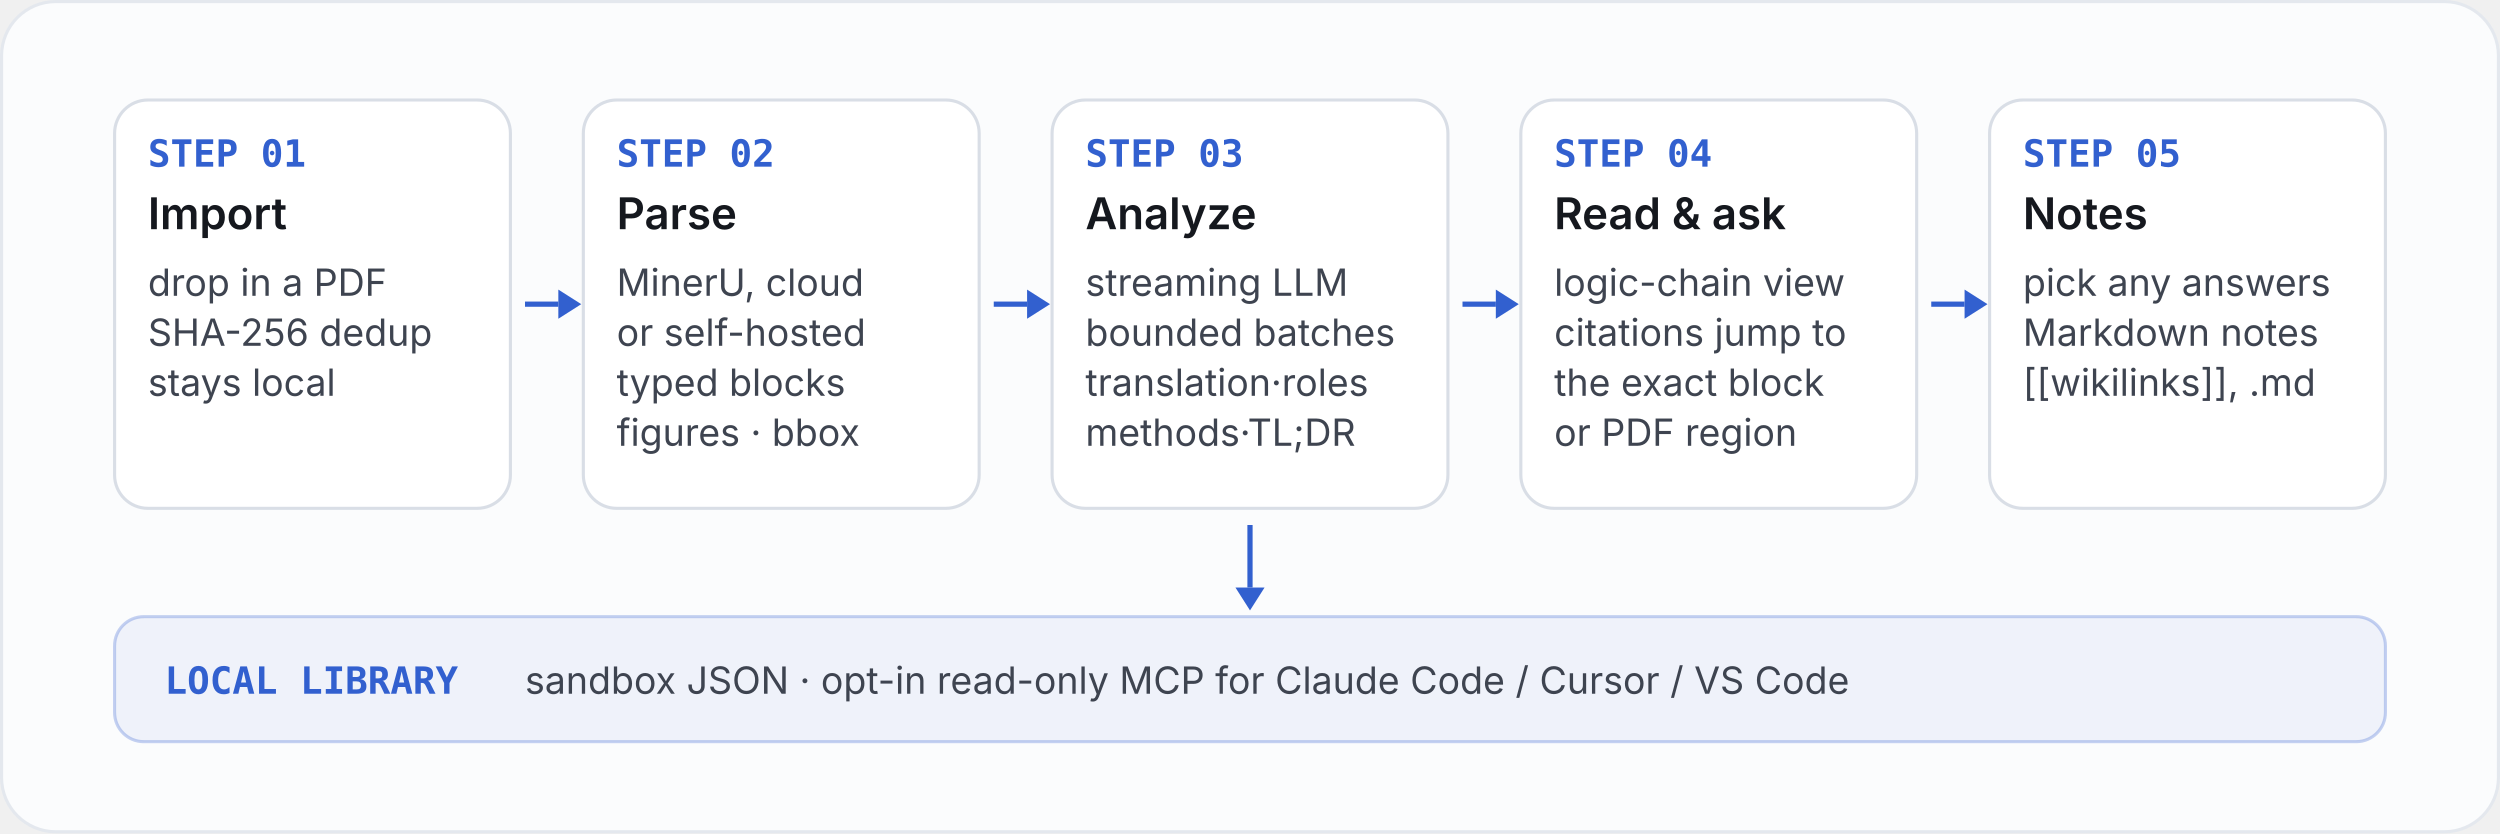
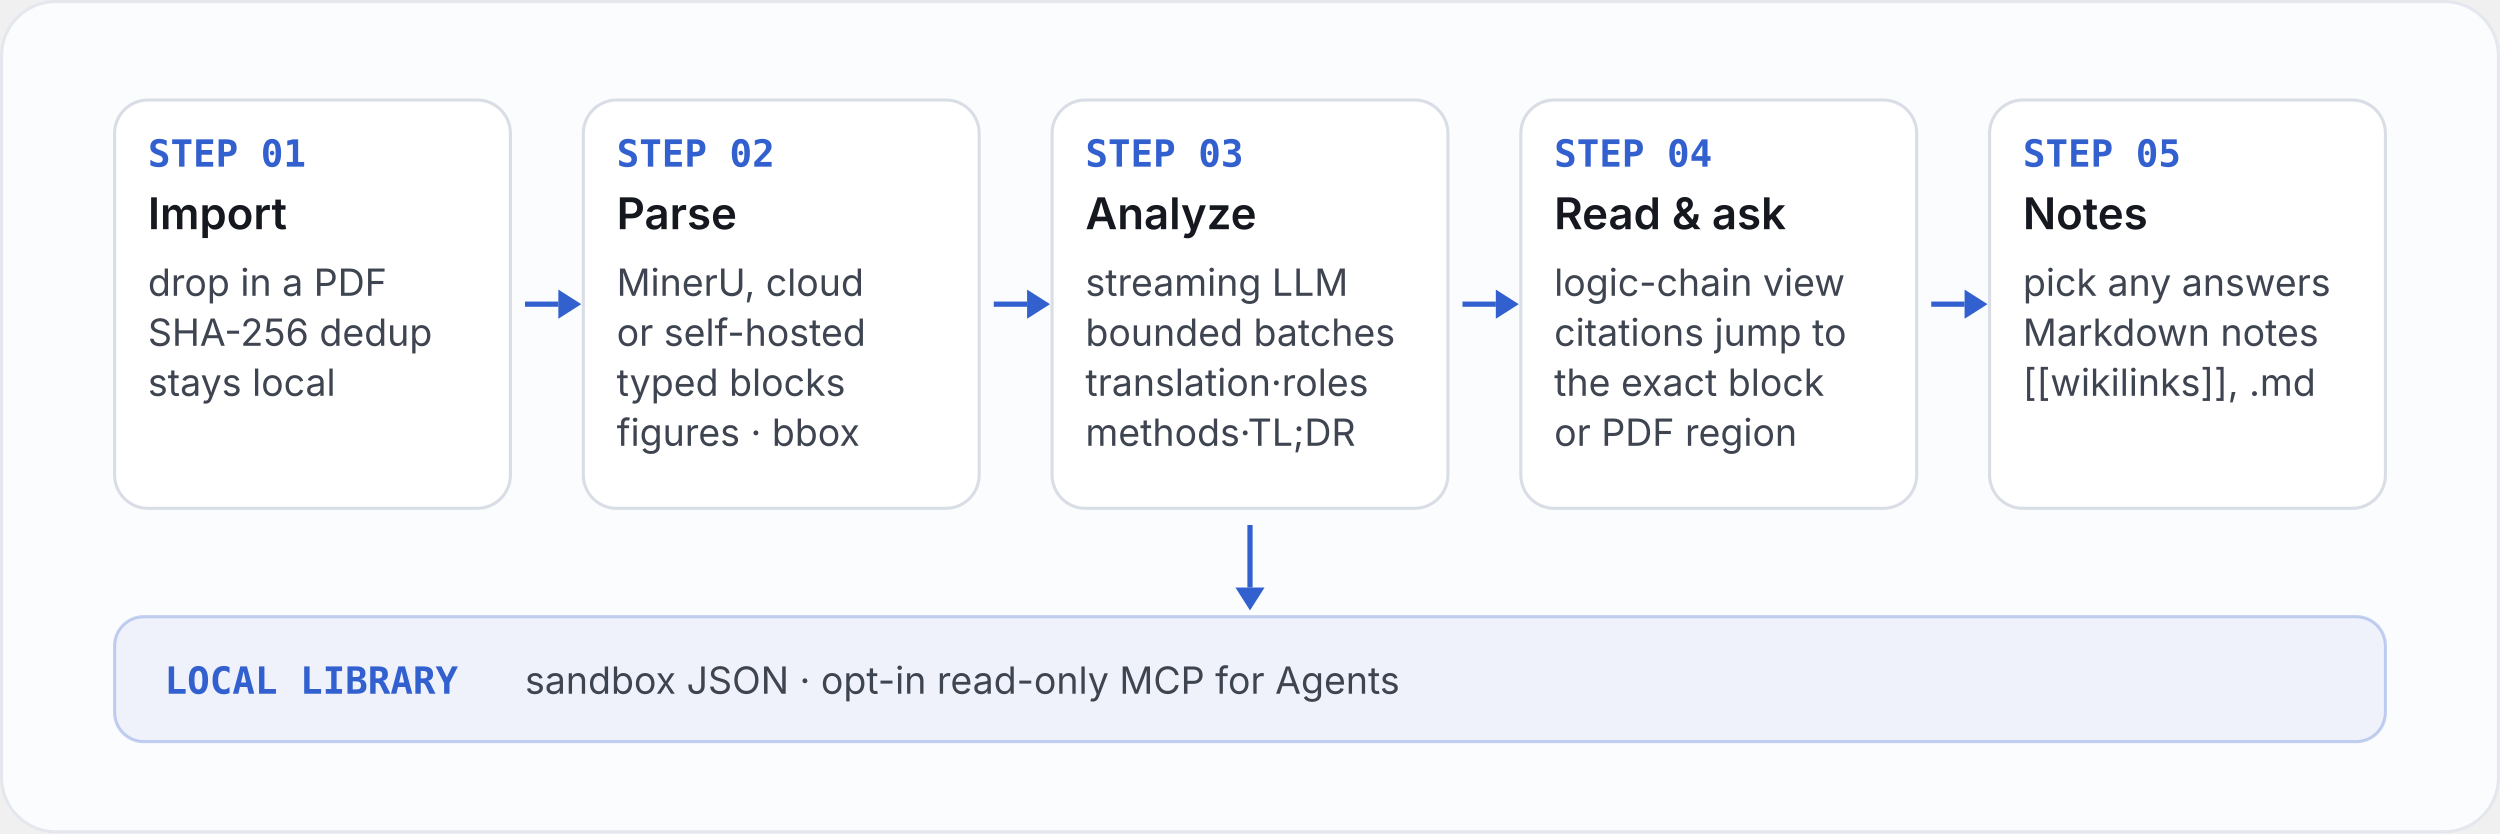
<svg xmlns="http://www.w3.org/2000/svg" width="1200" height="400" viewBox="0 0 1200 400" role="img" aria-labelledby="pipeline-title pipeline-desc">
  <rect x="0.75" y="0.75" width="1198.5" height="398.5" rx="26" fill="#FBFCFD" stroke="#E4E8EE" stroke-width="1.5" />
  <g id="stage-cards" font-family="-apple-system, BlinkMacSystemFont, 'Segoe UI', 'PingFang SC', sans-serif">
    <g transform="translate(55 48)">
      <rect width="190" height="196" rx="16" fill="#FFFFFF" stroke="#D9DEE6" stroke-width="1.5" />
      <text x="16" y="32" font-family="ui-monospace, 'SFMono-Regular', 'Menlo', monospace" font-size="18" font-weight="600" fill="#3260CF">STEP 01</text>
      <text x="16" y="62" font-size="21" font-weight="600" fill="#15181E">Import</text>
      <text x="16" y="94" font-size="18" fill="#3E4450">drop in a PDF</text>
      <text x="16" y="118" font-size="18" fill="#3E4450">SHA-256 dedup</text>
      <text x="16" y="142" font-size="18" fill="#3E4450">stays local</text>
    </g>
    <g transform="translate(280 48)">
      <rect width="190" height="196" rx="16" fill="#FFFFFF" stroke="#D9DEE6" stroke-width="1.5" />
      <text x="16" y="32" font-family="ui-monospace, 'SFMono-Regular', 'Menlo', monospace" font-size="18" font-weight="600" fill="#3260CF">STEP 02</text>
      <text x="16" y="62" font-size="21" font-weight="600" fill="#15181E">Parse</text>
      <text x="16" y="94" font-size="18" fill="#3E4450">MinerU, cloud</text>
      <text x="16" y="118" font-size="18" fill="#3E4450">or self-hosted</text>
      <text x="16" y="142" font-size="18" fill="#3E4450">typed blocks</text>
      <text x="16" y="166" font-size="18" fill="#3E4450">figures · bbox</text>
    </g>
    <g transform="translate(505 48)">
      <rect width="190" height="196" rx="16" fill="#FFFFFF" stroke="#D9DEE6" stroke-width="1.5" />
      <text x="16" y="32" font-family="ui-monospace, 'SFMono-Regular', 'Menlo', monospace" font-size="18" font-weight="600" fill="#3260CF">STEP 03</text>
      <text x="16" y="62" font-size="21" font-weight="600" fill="#15181E">Analyze</text>
      <text x="16" y="94" font-size="18" fill="#3E4450">streaming LLM</text>
      <text x="16" y="118" font-size="18" fill="#3E4450">bounded batches</text>
      <text x="16" y="142" font-size="18" fill="#3E4450">translation·roles</text>
      <text x="16" y="166" font-size="18" fill="#3E4450">methods·TL;DR</text>
    </g>
    <g transform="translate(730 48)">
      <rect width="190" height="196" rx="16" fill="#FFFFFF" stroke="#D9DEE6" stroke-width="1.5" />
      <text x="16" y="32" font-family="ui-monospace, 'SFMono-Regular', 'Menlo', monospace" font-size="18" font-weight="600" fill="#3260CF">STEP 04</text>
      <text x="16" y="62" font-size="21" font-weight="600" fill="#15181E">Read &amp; ask</text>
      <text x="16" y="94" font-size="18" fill="#3E4450">logic-chain view</text>
      <text x="16" y="118" font-size="18" fill="#3E4450">citations jump to</text>
      <text x="16" y="142" font-size="18" fill="#3E4450">the exact block</text>
      <text x="16" y="166" font-size="18" fill="#3E4450">or PDF region</text>
    </g>
    <g transform="translate(955 48)">
      <rect width="190" height="196" rx="16" fill="#FFFFFF" stroke="#D9DEE6" stroke-width="1.5" />
      <text x="16" y="32" font-family="ui-monospace, 'SFMono-Regular', 'Menlo', monospace" font-size="18" font-weight="600" fill="#3260CF">STEP 05</text>
      <text x="16" y="62" font-size="21" font-weight="600" fill="#15181E">Notes</text>
      <text x="16" y="94" font-size="18" fill="#3E4450">pick any answers</text>
      <text x="16" y="118" font-size="18" fill="#3E4450">Markdown notes</text>
      <text x="16" y="142" font-size="18" fill="#3E4450">[[wikilinks]], .md</text>
    </g>
  </g>
  <g id="flow-arrows" stroke="#3260CF" stroke-width="2.5" fill="#3260CF">
    <line x1="252" y1="146" x2="268" y2="146" />
    <polygon points="268,139 279,146 268,153" stroke="none" />
    <line x1="477" y1="146" x2="493" y2="146" />
    <polygon points="493,139 504,146 493,153" stroke="none" />
    <line x1="702" y1="146" x2="718" y2="146" />
    <polygon points="718,139 729,146 718,153" stroke="none" />
    <line x1="927" y1="146" x2="943" y2="146" />
    <polygon points="943,139 954,146 943,153" stroke="none" />
  </g>
  <g id="library-band">
    <line x1="600" y1="252" x2="600" y2="282" stroke="#3260CF" stroke-width="2.5" />
    <polygon points="593,282 607,282 600,293" fill="#3260CF" />
    <rect x="55" y="296" width="1090" height="60" rx="14" fill="#3260CF" fill-opacity="0.06" stroke="#3260CF" stroke-opacity="0.28" stroke-width="1.5" />
    <g font-family="-apple-system, BlinkMacSystemFont, 'Segoe UI', 'PingFang SC', sans-serif" font-size="18">
      <text x="79" y="333" font-family="ui-monospace, 'SFMono-Regular', 'Menlo', monospace" font-weight="600" fill="#3260CF">LOCAL LIBRARY</text>
-       <text x="252" y="333" fill="#3E4450">sandbox JSON · opt-in read-only MCP for Claude Code / Cursor / VS Code</text>
+       <text x="252" y="333" fill="#3E4450">sandbox JSON · opt-in read-only MCP for Agents</text>
    </g>
  </g>
</svg>
